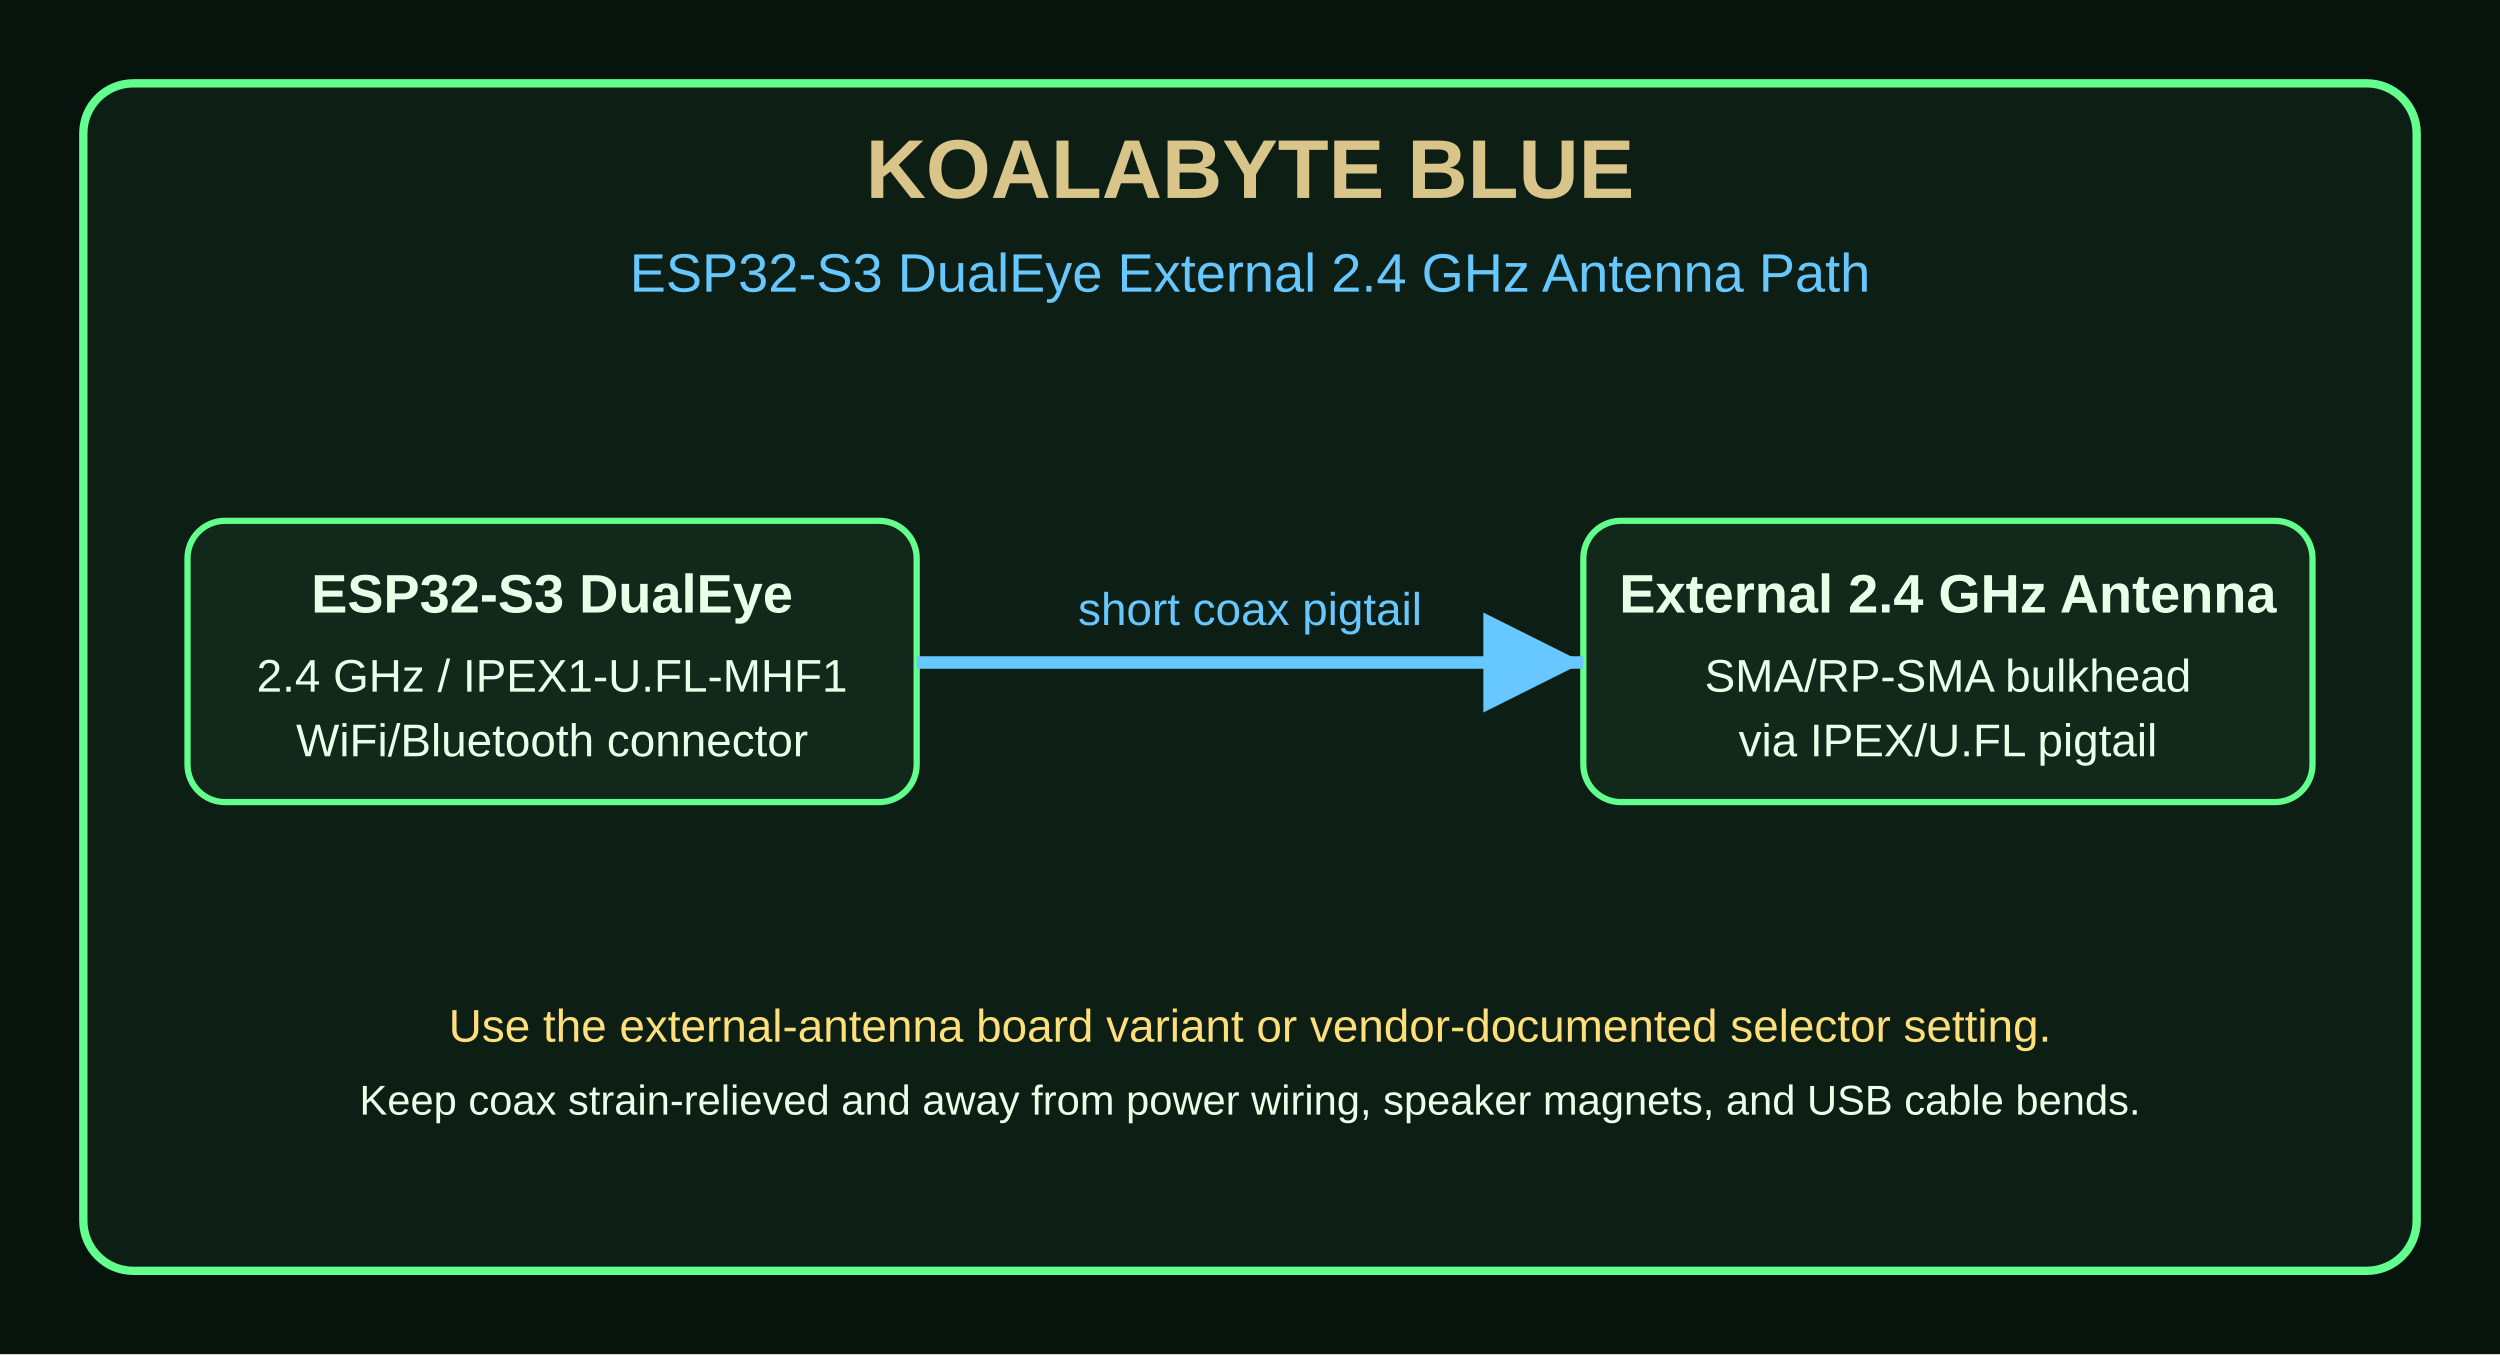
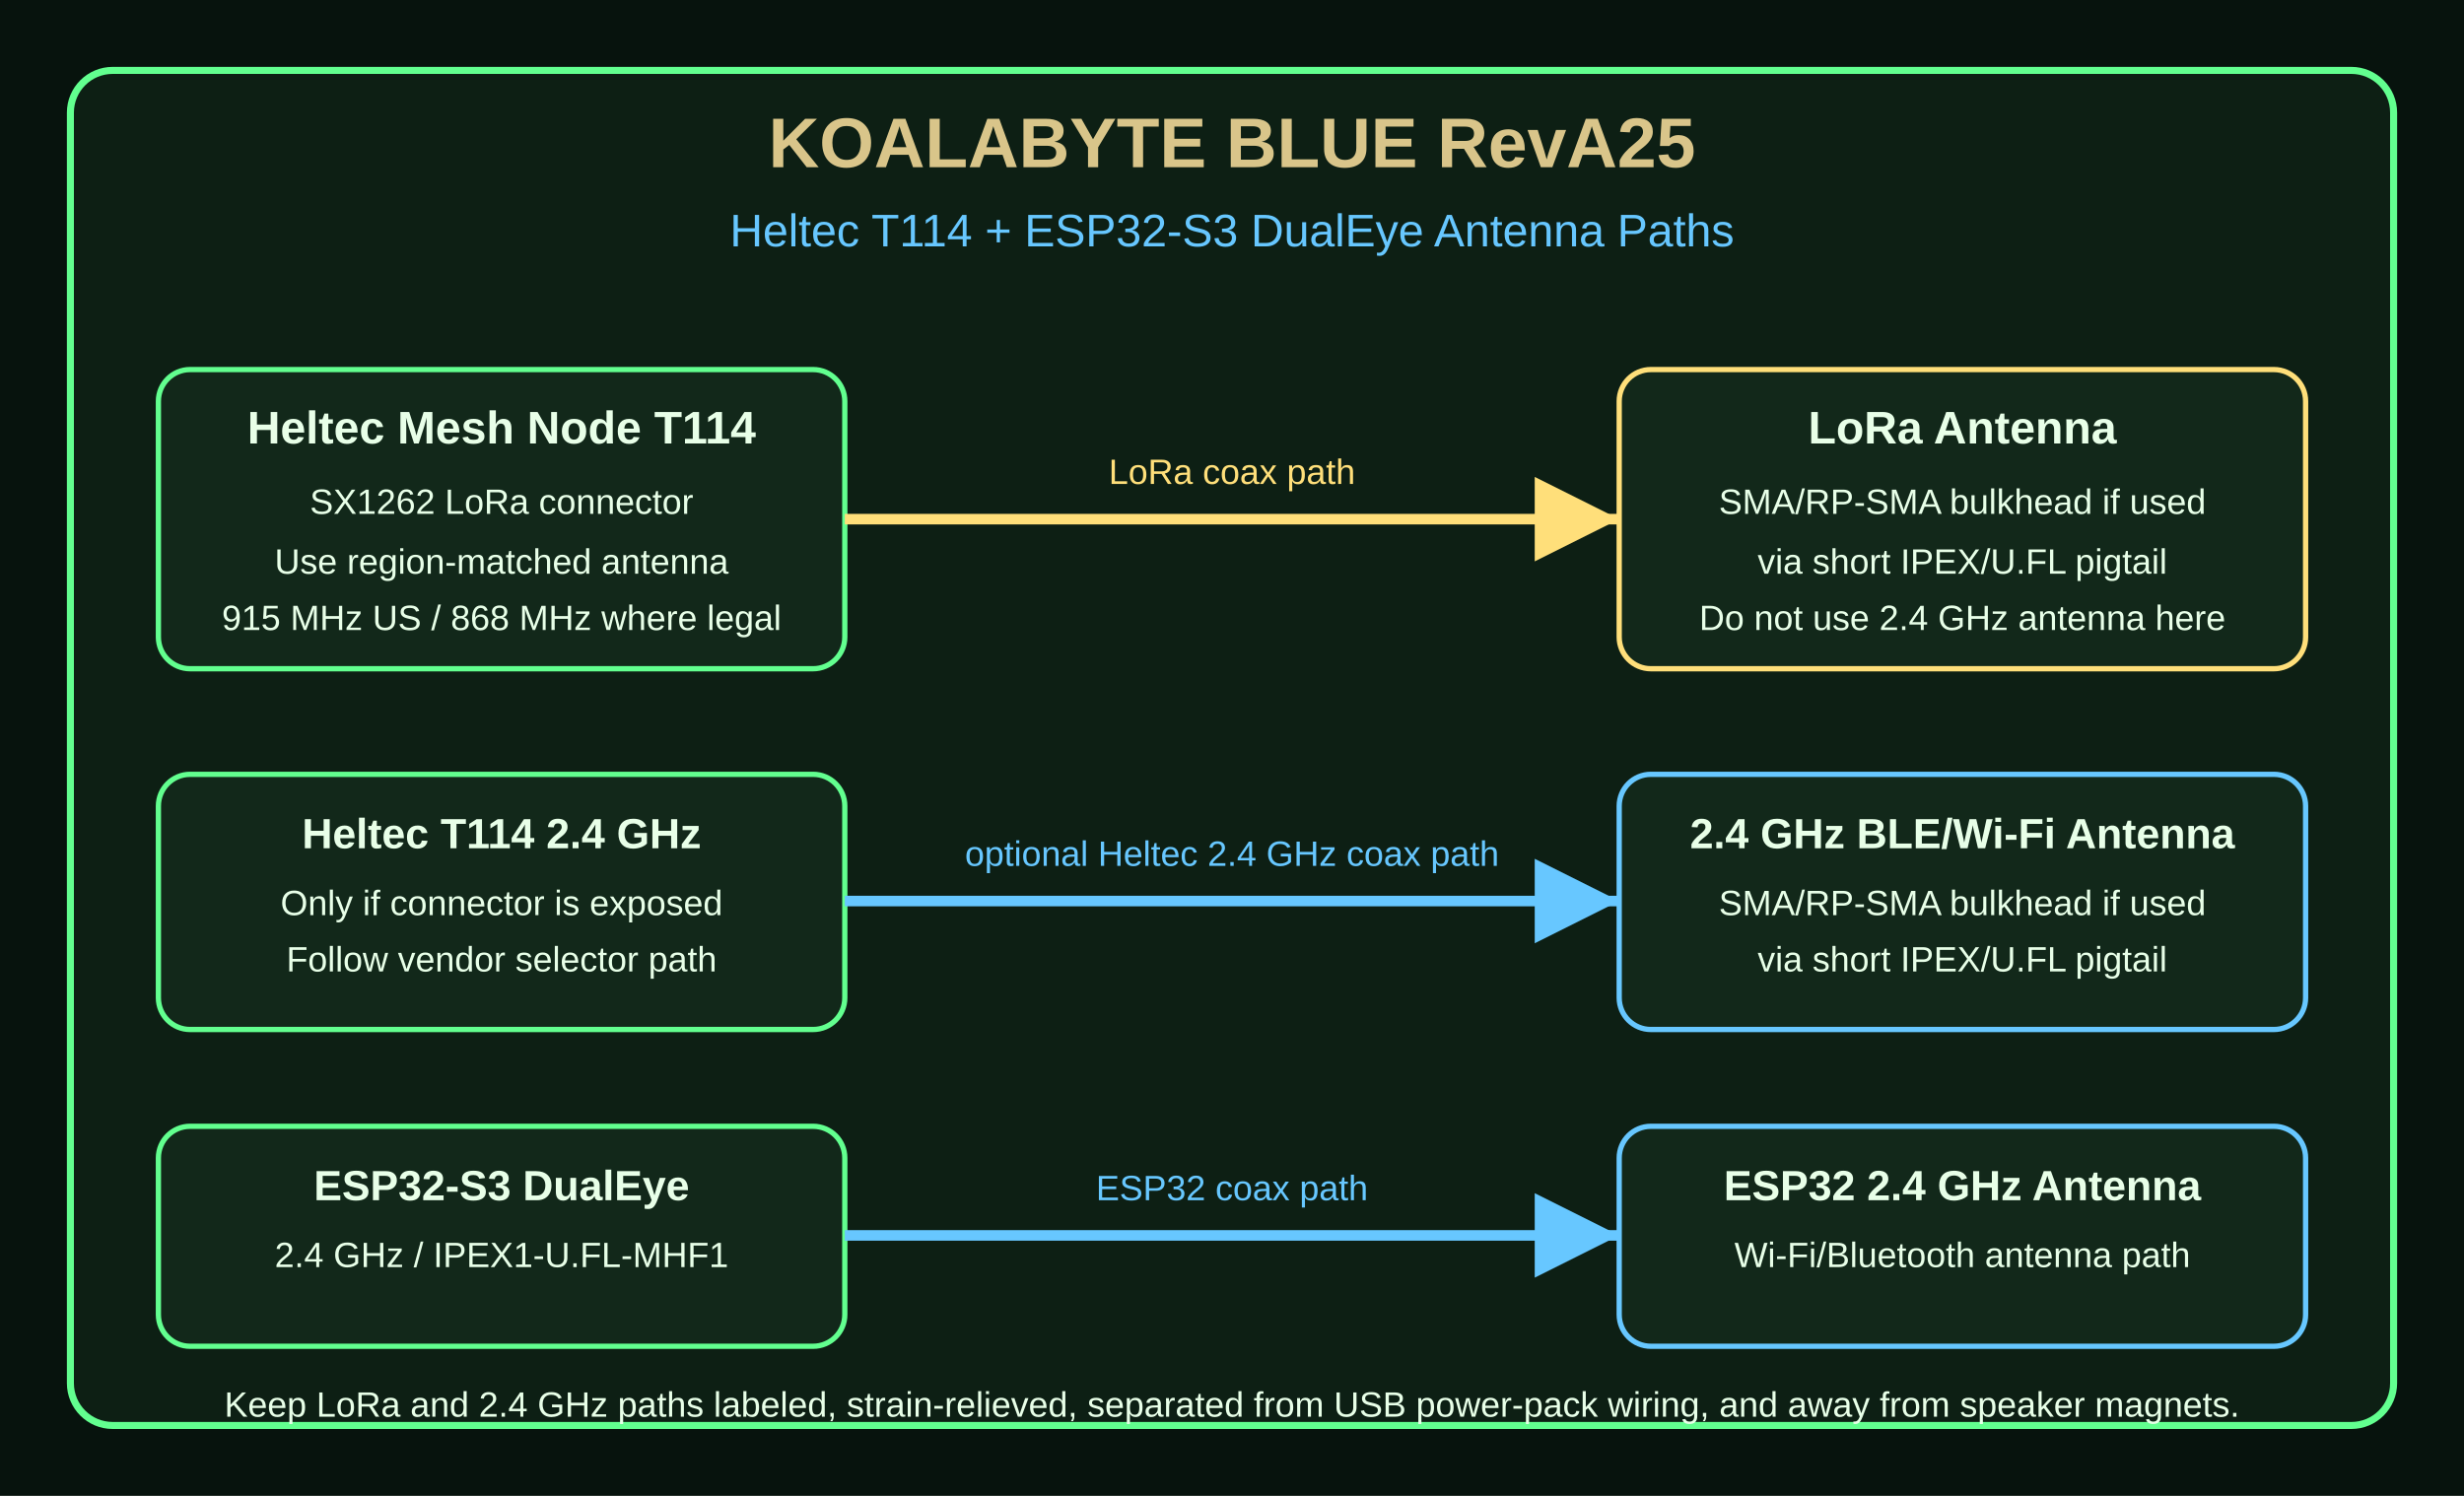
- <svg xmlns="http://www.w3.org/2000/svg" width="1200" height="650" viewBox="0 0 1200 650" role="img" aria-label="KoalaByte Blue ESP32-S3 DualEye antenna wiring">
-   <rect width="1200" height="650" fill="#07130d" />
-   <rect x="40" y="40" width="1120" height="570" rx="24" fill="#0d1f14" stroke="#62ff8f" stroke-width="4" />
-   <text x="600" y="95" text-anchor="middle" font-family="Arial, Helvetica, sans-serif" font-size="40" font-weight="700" fill="#d9c58a">KOALABYTE BLUE</text>
-   <text x="600" y="140" text-anchor="middle" font-family="Arial, Helvetica, sans-serif" font-size="26" fill="#67c7ff">ESP32-S3 DualEye External 2.4 GHz Antenna Path</text>
-   <g font-family="Arial, Helvetica, sans-serif" font-size="22" fill="#e8ffe8">
-     <rect x="90" y="250" width="350" height="135" rx="18" fill="#12281a" stroke="#62ff8f" stroke-width="3" />
-     <text x="265" y="294" text-anchor="middle" font-size="26" font-weight="700">ESP32-S3 DualEye</text>
-     <text x="265" y="332" text-anchor="middle">2.4 GHz / IPEX1-U.FL-MHF1</text>
-     <text x="265" y="363" text-anchor="middle">WiFi/Bluetooth connector</text>
-     <rect x="760" y="250" width="350" height="135" rx="18" fill="#12281a" stroke="#62ff8f" stroke-width="3" />
-     <text x="935" y="294" text-anchor="middle" font-size="26" font-weight="700">External 2.4 GHz Antenna</text>
-     <text x="935" y="332" text-anchor="middle">SMA/RP-SMA bulkhead</text>
-     <text x="935" y="363" text-anchor="middle">via IPEX/U.FL pigtail</text>
-     <line x1="440" y1="318" x2="760" y2="318" stroke="#67c7ff" stroke-width="6" marker-end="url(#arrow)" />
-     <text x="600" y="300" text-anchor="middle" fill="#67c7ff">short coax pigtail</text>
+ <svg xmlns="http://www.w3.org/2000/svg" width="1400" height="850" viewBox="0 0 1400 850" role="img" aria-label="KoalaByte Blue Heltec and ESP32 antenna wiring">
+   <rect width="1400" height="850" fill="#07130d" />
+   <rect x="40" y="40" width="1320" height="770" rx="24" fill="#0d1f14" stroke="#62ff8f" stroke-width="4" />
+   <text x="700" y="95" text-anchor="middle" font-family="Arial, Helvetica, sans-serif" font-size="40" font-weight="700" fill="#d9c58a">KOALABYTE BLUE RevA25</text>
+   <text x="700" y="140" text-anchor="middle" font-family="Arial, Helvetica, sans-serif" font-size="26" fill="#67c7ff">Heltec T114 + ESP32-S3 DualEye Antenna Paths</text>
+   <g font-family="Arial, Helvetica, sans-serif" font-size="20" fill="#e8ffe8">
+     <rect x="90" y="210" width="390" height="170" rx="18" fill="#12281a" stroke="#62ff8f" stroke-width="3" />
+     <text x="285" y="252" text-anchor="middle" font-size="26" font-weight="700">Heltec Mesh Node T114</text>
+     <text x="285" y="292" text-anchor="middle">SX1262 LoRa connector</text>
+     <text x="285" y="326" text-anchor="middle">Use region-matched antenna</text>
+     <text x="285" y="358" text-anchor="middle">915 MHz US / 868 MHz where legal</text>
+     <rect x="920" y="210" width="390" height="170" rx="18" fill="#12281a" stroke="#ffdf7a" stroke-width="3" />
+     <text x="1115" y="252" text-anchor="middle" font-size="26" font-weight="700">LoRa Antenna</text>
+     <text x="1115" y="292" text-anchor="middle">SMA/RP-SMA bulkhead if used</text>
+     <text x="1115" y="326" text-anchor="middle">via short IPEX/U.FL pigtail</text>
+     <text x="1115" y="358" text-anchor="middle">Do not use 2.4 GHz antenna here</text>
+     <line x1="480" y1="295" x2="920" y2="295" stroke="#ffdf7a" stroke-width="6" marker-end="url(#arrow-yellow)" />
+     <text x="700" y="275" text-anchor="middle" fill="#ffdf7a">LoRa coax path</text>
+     <rect x="90" y="440" width="390" height="145" rx="18" fill="#12281a" stroke="#62ff8f" stroke-width="3" />
+     <text x="285" y="482" text-anchor="middle" font-size="24" font-weight="700">Heltec T114 2.4 GHz</text>
+     <text x="285" y="520" text-anchor="middle">Only if connector is exposed</text>
+     <text x="285" y="552" text-anchor="middle">Follow vendor selector path</text>
+     <rect x="920" y="440" width="390" height="145" rx="18" fill="#12281a" stroke="#67c7ff" stroke-width="3" />
+     <text x="1115" y="482" text-anchor="middle" font-size="24" font-weight="700">2.4 GHz BLE/Wi-Fi Antenna</text>
+     <text x="1115" y="520" text-anchor="middle">SMA/RP-SMA bulkhead if used</text>
+     <text x="1115" y="552" text-anchor="middle">via short IPEX/U.FL pigtail</text>
+     <line x1="480" y1="512" x2="920" y2="512" stroke="#67c7ff" stroke-width="6" marker-end="url(#arrow-blue)" />
+     <text x="700" y="492" text-anchor="middle" fill="#67c7ff">optional Heltec 2.4 GHz coax path</text>
+     <rect x="90" y="640" width="390" height="125" rx="18" fill="#12281a" stroke="#62ff8f" stroke-width="3" />
+     <text x="285" y="682" text-anchor="middle" font-size="24" font-weight="700">ESP32-S3 DualEye</text>
+     <text x="285" y="720" text-anchor="middle">2.4 GHz / IPEX1-U.FL-MHF1</text>
+     <rect x="920" y="640" width="390" height="125" rx="18" fill="#12281a" stroke="#67c7ff" stroke-width="3" />
+     <text x="1115" y="682" text-anchor="middle" font-size="24" font-weight="700">ESP32 2.4 GHz Antenna</text>
+     <text x="1115" y="720" text-anchor="middle">Wi-Fi/Bluetooth antenna path</text>
+     <line x1="480" y1="702" x2="920" y2="702" stroke="#67c7ff" stroke-width="6" marker-end="url(#arrow-blue)" />
+     <text x="700" y="682" text-anchor="middle" fill="#67c7ff">ESP32 coax path</text>
  </g>
-   <text x="600" y="500" text-anchor="middle" font-family="Arial, Helvetica, sans-serif" font-size="22" fill="#ffdf7a">Use the external-antenna board variant or vendor-documented selector setting.</text>
-   <text x="600" y="535" text-anchor="middle" font-family="Arial, Helvetica, sans-serif" font-size="20" fill="#e8ffe8">Keep coax strain-relieved and away from power wiring, speaker magnets, and USB cable bends.</text>
+   <text x="700" y="805" text-anchor="middle" font-family="Arial, Helvetica, sans-serif" font-size="20" fill="#e8ffe8">Keep LoRa and 2.4 GHz paths labeled, strain-relieved, separated from USB power-pack wiring, and away from speaker magnets.</text>
  <defs>
-     <marker id="arrow" markerWidth="12" markerHeight="12" refX="10" refY="6" orient="auto" markerUnits="strokeWidth">
+     <marker id="arrow-blue" markerWidth="12" markerHeight="12" refX="10" refY="6" orient="auto" markerUnits="strokeWidth">
      <path d="M2,2 L10,6 L2,10 Z" fill="#67c7ff" />
+     </marker>
+     <marker id="arrow-yellow" markerWidth="12" markerHeight="12" refX="10" refY="6" orient="auto" markerUnits="strokeWidth">
+       <path d="M2,2 L10,6 L2,10 Z" fill="#ffdf7a" />
    </marker>
  </defs>
</svg>
